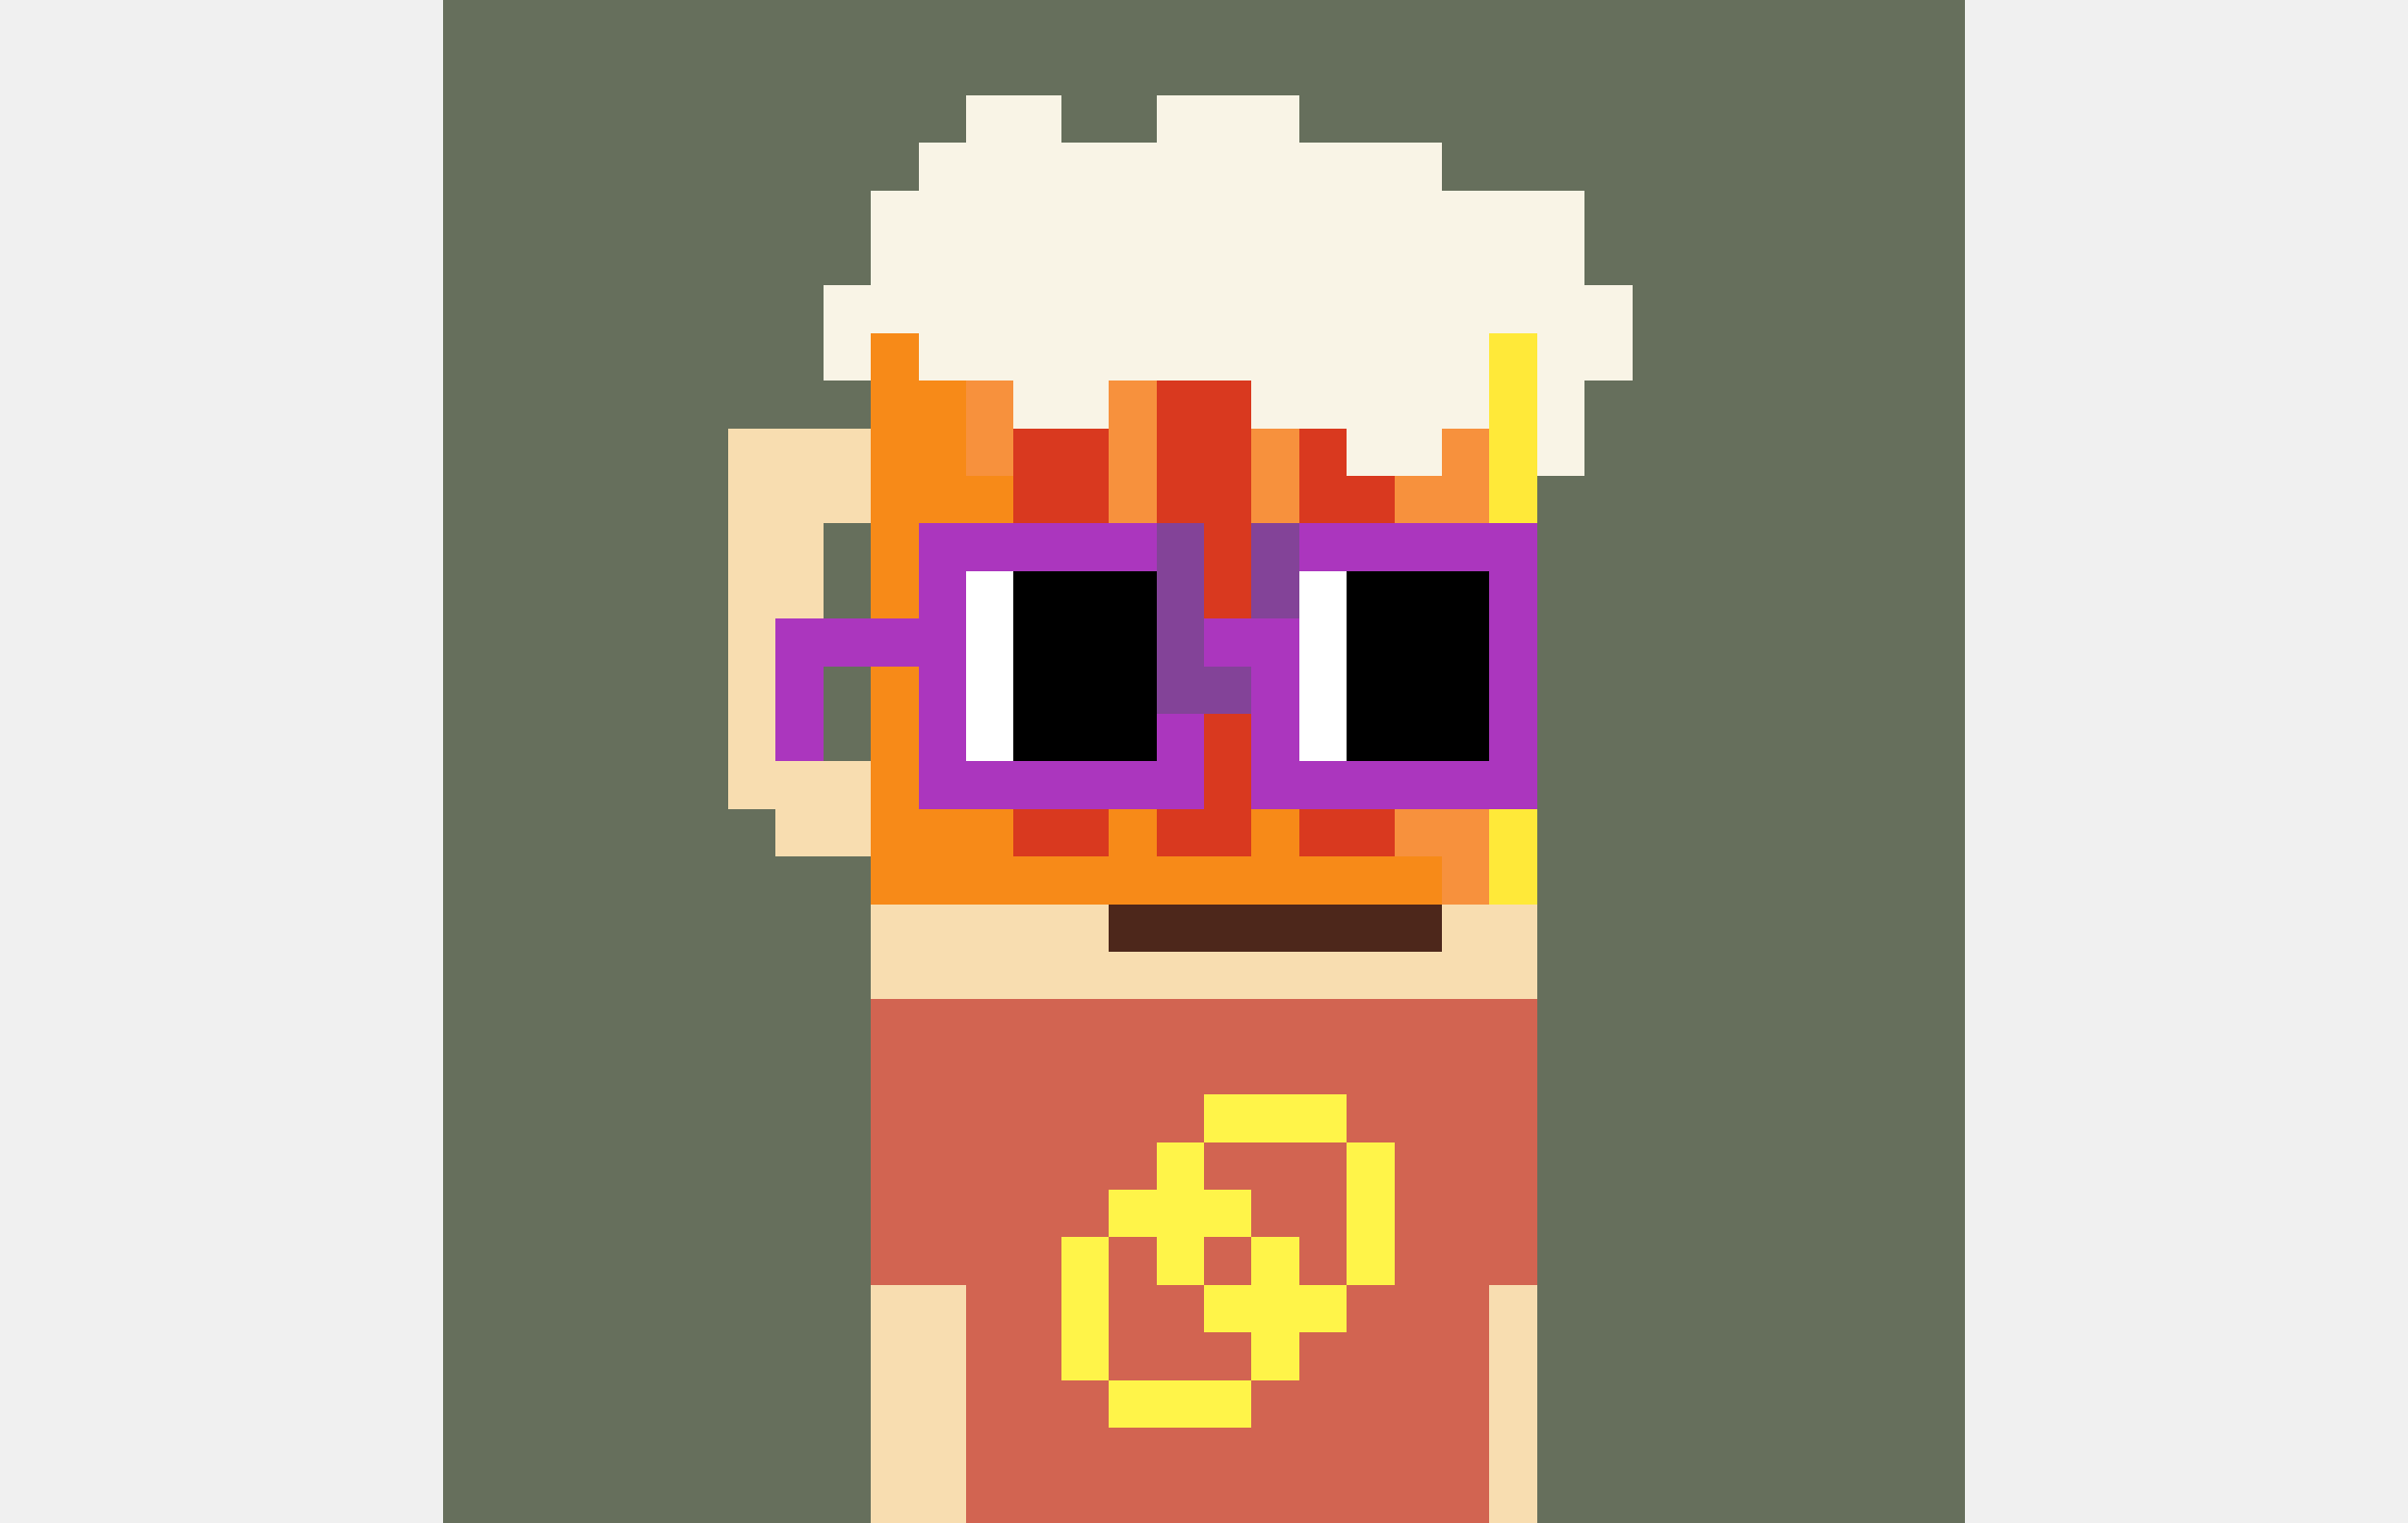
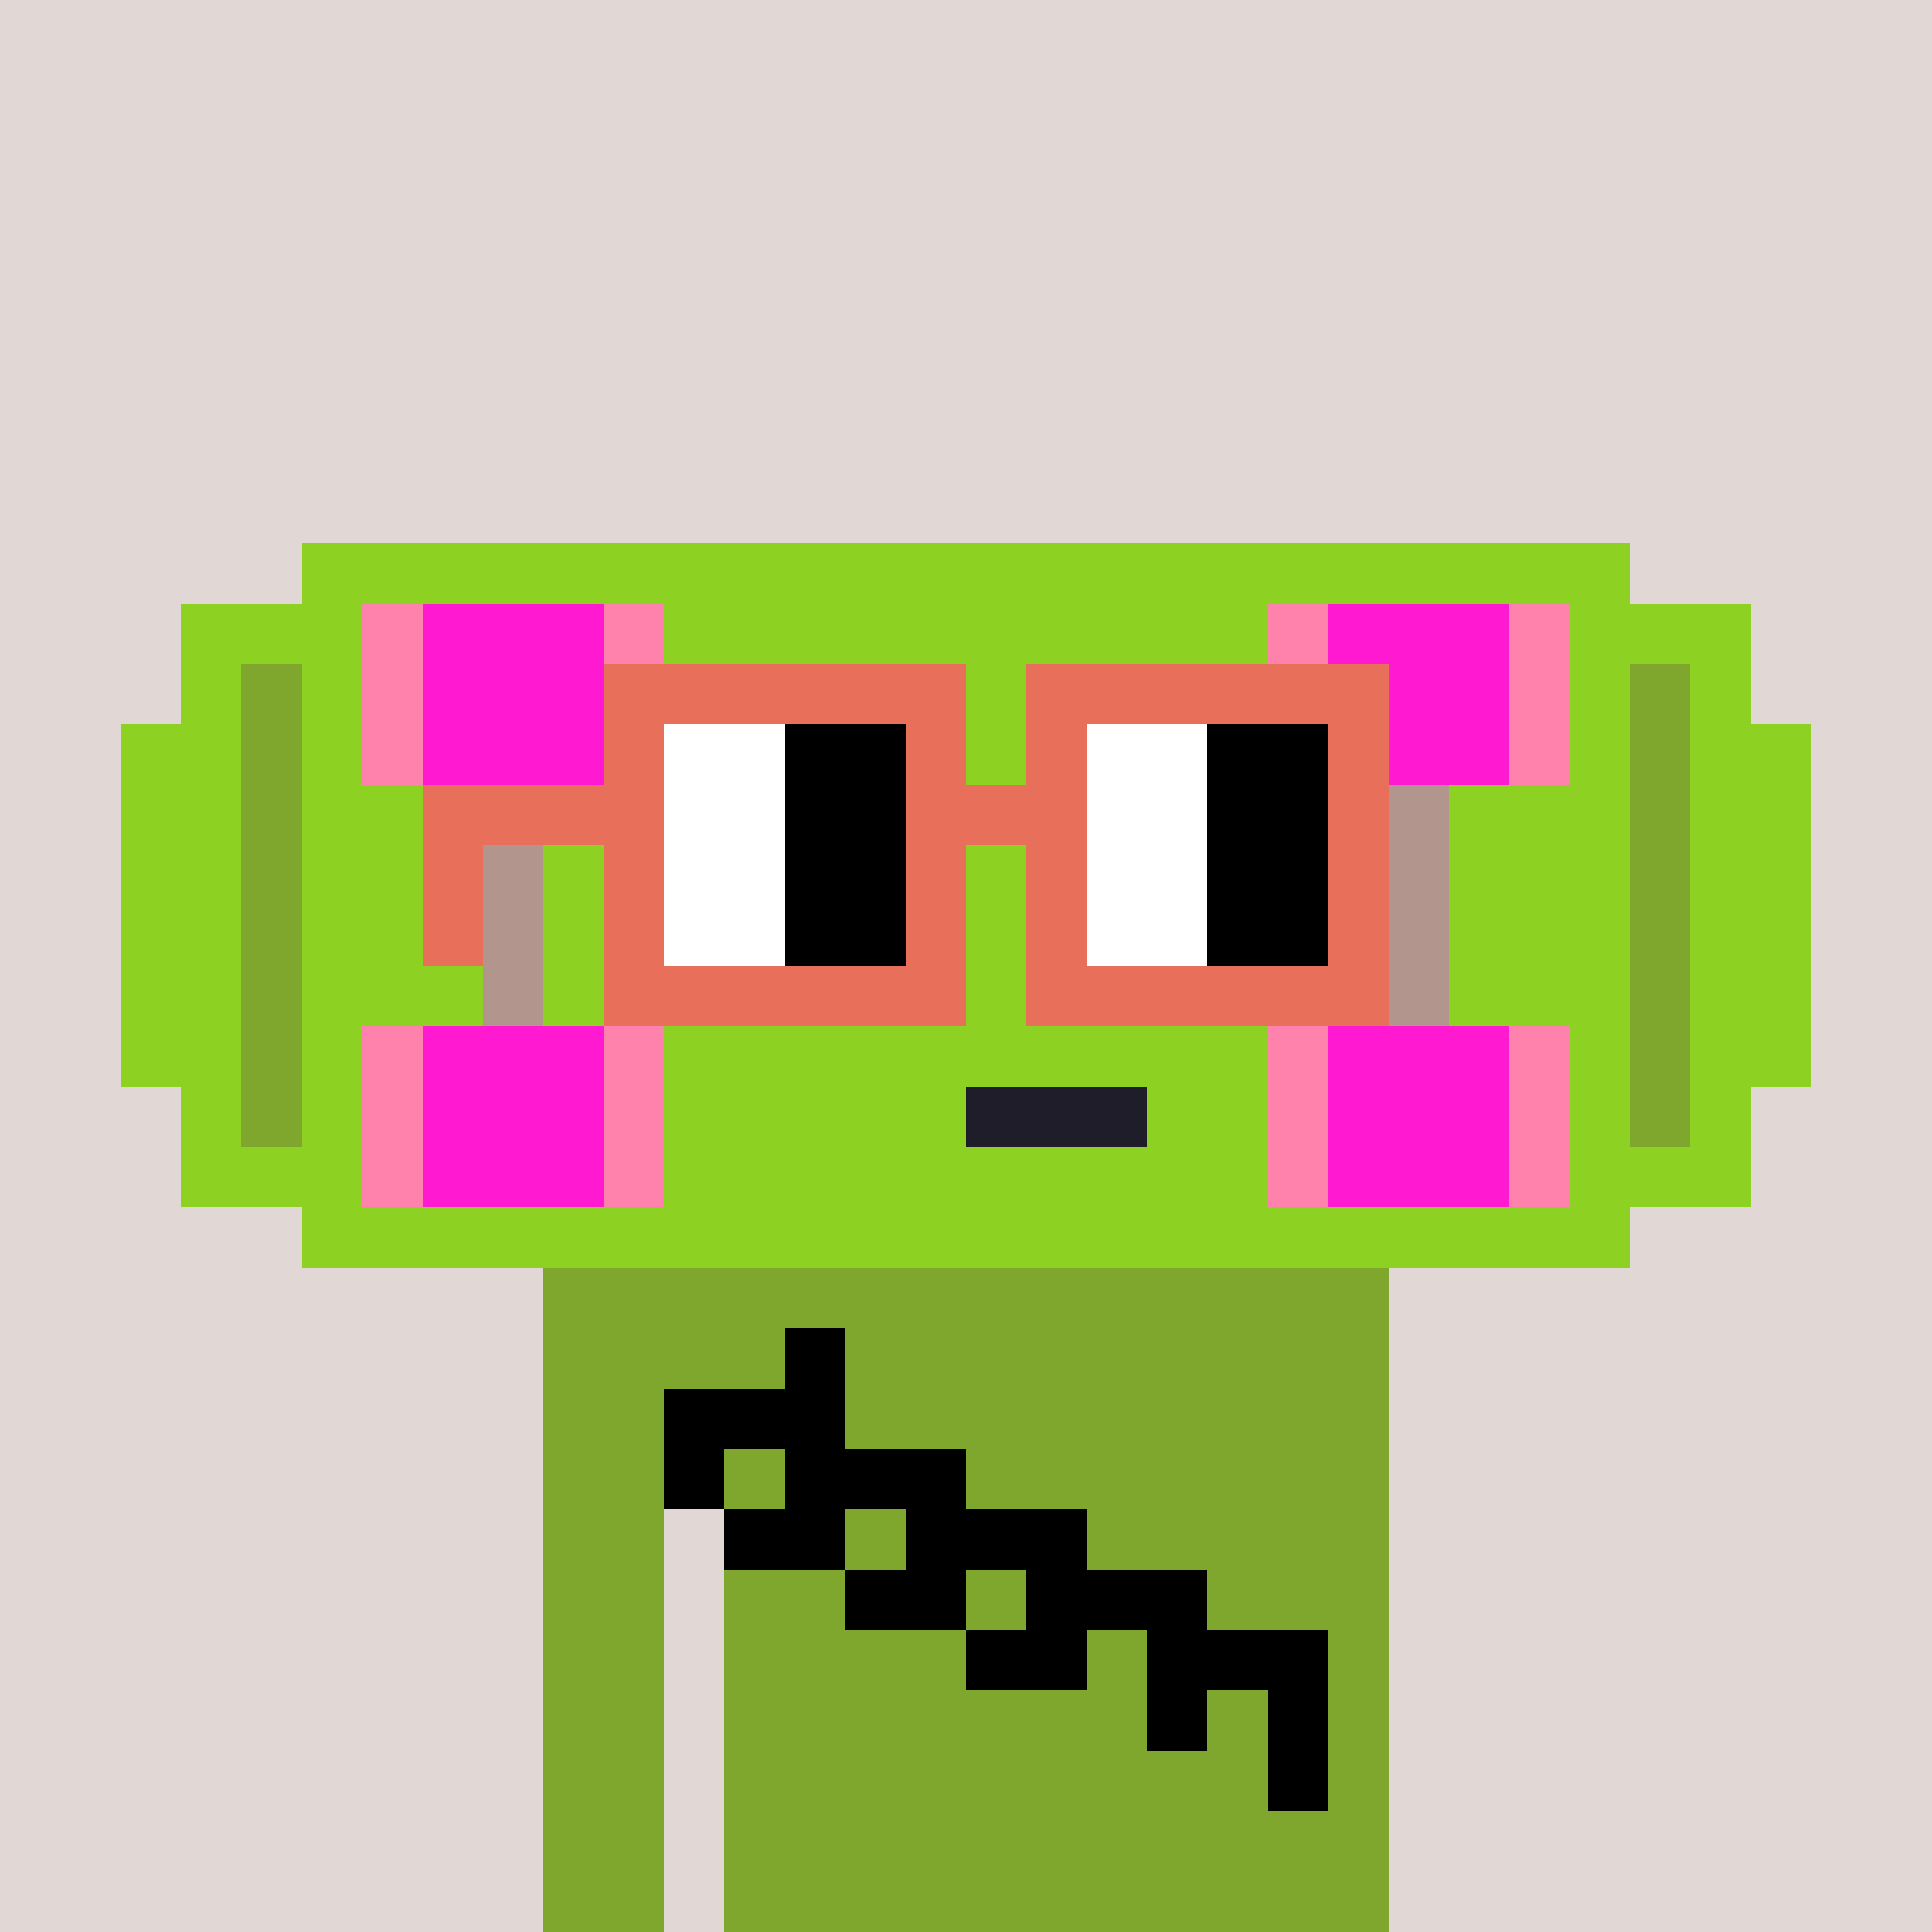
- <svg xmlns="http://www.w3.org/2000/svg" width="1088" height="687.962" viewBox="0 0 320 320" shape-rendering="crispEdges">
-   <rect width="100%" height="100%" fill="#666f5c" />
-   <rect width="140" height="10" x="90" y="210" fill="#d26451" />
-   <rect width="140" height="10" x="90" y="220" fill="#d26451" />
-   <rect width="140" height="10" x="90" y="230" fill="#d26451" />
-   <rect width="140" height="10" x="90" y="240" fill="#d26451" />
-   <rect width="140" height="10" x="90" y="250" fill="#d26451" />
-   <rect width="140" height="10" x="90" y="260" fill="#d26451" />
-   <rect width="140" height="10" x="90" y="270" fill="#d26451" />
-   <rect width="140" height="10" x="90" y="280" fill="#d26451" />
-   <rect width="140" height="10" x="90" y="290" fill="#d26451" />
-   <rect width="140" height="10" x="90" y="300" fill="#d26451" />
-   <rect width="140" height="10" x="90" y="310" fill="#d26451" />
-   <rect width="30" height="10" x="160" y="230" fill="#fff449" />
-   <rect width="10" height="10" x="150" y="240" fill="#fff449" />
-   <rect width="10" height="10" x="190" y="240" fill="#fff449" />
-   <rect width="30" height="10" x="140" y="250" fill="#fff449" />
-   <rect width="10" height="10" x="190" y="250" fill="#fff449" />
-   <rect width="10" height="10" x="130" y="260" fill="#fff449" />
-   <rect width="10" height="10" x="150" y="260" fill="#fff449" />
-   <rect width="10" height="10" x="170" y="260" fill="#fff449" />
-   <rect width="10" height="10" x="190" y="260" fill="#fff449" />
-   <rect width="10" height="10" x="130" y="270" fill="#fff449" />
-   <rect width="30" height="10" x="160" y="270" fill="#fff449" />
-   <rect width="10" height="10" x="130" y="280" fill="#fff449" />
-   <rect width="10" height="10" x="170" y="280" fill="#fff449" />
-   <rect width="30" height="10" x="140" y="290" fill="#fff449" />
-   <rect width="20" height="10" x="110" y="20" fill="#f9f4e6" />
-   <rect width="30" height="10" x="150" y="20" fill="#f9f4e6" />
-   <rect width="110" height="10" x="100" y="30" fill="#f9f4e6" />
-   <rect width="150" height="10" x="90" y="40" fill="#f9f4e6" />
-   <rect width="150" height="10" x="90" y="50" fill="#f9f4e6" />
-   <rect width="170" height="10" x="80" y="60" fill="#f9f4e6" />
-   <rect width="10" height="10" x="80" y="70" fill="#f9f4e6" />
-   <rect width="10" height="10" x="90" y="70" fill="#f78a18" />
-   <rect width="120" height="10" x="100" y="70" fill="#f9f4e6" />
-   <rect width="10" height="10" x="220" y="70" fill="#ffe939" />
-   <rect width="20" height="10" x="230" y="70" fill="#f9f4e6" />
-   <rect width="20" height="10" x="90" y="80" fill="#f78a18" />
-   <rect width="10" height="10" x="110" y="80" fill="#f7913d" />
-   <rect width="20" height="10" x="120" y="80" fill="#f9f4e6" />
-   <rect width="10" height="10" x="140" y="80" fill="#f7913d" />
-   <rect width="20" height="10" x="150" y="80" fill="#d9391f" />
-   <rect width="50" height="10" x="170" y="80" fill="#f9f4e6" />
-   <rect width="10" height="10" x="220" y="80" fill="#ffe939" />
-   <rect width="10" height="10" x="230" y="80" fill="#f9f4e6" />
-   <rect width="30" height="10" x="60" y="90" fill="#f8ddb0" />
-   <rect width="20" height="10" x="90" y="90" fill="#f78a18" />
-   <rect width="10" height="10" x="110" y="90" fill="#f7913d" />
-   <rect width="20" height="10" x="120" y="90" fill="#d9391f" />
-   <rect width="10" height="10" x="140" y="90" fill="#f7913d" />
-   <rect width="20" height="10" x="150" y="90" fill="#d9391f" />
-   <rect width="10" height="10" x="170" y="90" fill="#f7913d" />
-   <rect width="10" height="10" x="180" y="90" fill="#d9391f" />
-   <rect width="20" height="10" x="190" y="90" fill="#f9f4e6" />
-   <rect width="10" height="10" x="210" y="90" fill="#f7913d" />
-   <rect width="10" height="10" x="220" y="90" fill="#ffe939" />
-   <rect width="10" height="10" x="230" y="90" fill="#f9f4e6" />
-   <rect width="30" height="10" x="60" y="100" fill="#f8ddb0" />
-   <rect width="30" height="10" x="90" y="100" fill="#f78a18" />
-   <rect width="20" height="10" x="120" y="100" fill="#d9391f" />
-   <rect width="10" height="10" x="140" y="100" fill="#f7913d" />
-   <rect width="20" height="10" x="150" y="100" fill="#d9391f" />
-   <rect width="10" height="10" x="170" y="100" fill="#f7913d" />
-   <rect width="20" height="10" x="180" y="100" fill="#d9391f" />
-   <rect width="20" height="10" x="200" y="100" fill="#f7913d" />
-   <rect width="10" height="10" x="220" y="100" fill="#ffe939" />
-   <rect width="20" height="10" x="60" y="110" fill="#f8ddb0" />
-   <rect width="30" height="10" x="90" y="110" fill="#f78a18" />
-   <rect width="20" height="10" x="120" y="110" fill="#d9391f" />
-   <rect width="10" height="10" x="140" y="110" fill="#f7913d" />
-   <rect width="20" height="10" x="150" y="110" fill="#d9391f" />
-   <rect width="10" height="10" x="170" y="110" fill="#f7913d" />
-   <rect width="20" height="10" x="180" y="110" fill="#d9391f" />
-   <rect width="20" height="10" x="200" y="110" fill="#f7913d" />
-   <rect width="10" height="10" x="220" y="110" fill="#ffe939" />
-   <rect width="20" height="10" x="60" y="120" fill="#f8ddb0" />
-   <rect width="30" height="10" x="90" y="120" fill="#f78a18" />
-   <rect width="20" height="10" x="120" y="120" fill="#d9391f" />
-   <rect width="10" height="10" x="140" y="120" fill="#f7913d" />
-   <rect width="20" height="10" x="150" y="120" fill="#d9391f" />
-   <rect width="10" height="10" x="170" y="120" fill="#f7913d" />
-   <rect width="20" height="10" x="180" y="120" fill="#d9391f" />
-   <rect width="20" height="10" x="200" y="120" fill="#f7913d" />
-   <rect width="10" height="10" x="220" y="120" fill="#ffe939" />
-   <rect width="20" height="10" x="60" y="130" fill="#f8ddb0" />
-   <rect width="30" height="10" x="90" y="130" fill="#f78a18" />
-   <rect width="20" height="10" x="120" y="130" fill="#d9391f" />
-   <rect width="10" height="10" x="140" y="130" fill="#f7913d" />
-   <rect width="20" height="10" x="150" y="130" fill="#d9391f" />
-   <rect width="10" height="10" x="170" y="130" fill="#f7913d" />
-   <rect width="20" height="10" x="180" y="130" fill="#d9391f" />
-   <rect width="20" height="10" x="200" y="130" fill="#f7913d" />
-   <rect width="10" height="10" x="220" y="130" fill="#ffe939" />
-   <rect width="20" height="10" x="60" y="140" fill="#f8ddb0" />
-   <rect width="30" height="10" x="90" y="140" fill="#f78a18" />
-   <rect width="20" height="10" x="120" y="140" fill="#d9391f" />
-   <rect width="10" height="10" x="140" y="140" fill="#f78a18" />
-   <rect width="20" height="10" x="150" y="140" fill="#d9391f" />
-   <rect width="10" height="10" x="170" y="140" fill="#f7913d" />
-   <rect width="20" height="10" x="180" y="140" fill="#d9391f" />
-   <rect width="20" height="10" x="200" y="140" fill="#f7913d" />
-   <rect width="10" height="10" x="220" y="140" fill="#ffe939" />
-   <rect width="20" height="10" x="60" y="150" fill="#f8ddb0" />
-   <rect width="30" height="10" x="90" y="150" fill="#f78a18" />
-   <rect width="20" height="10" x="120" y="150" fill="#d9391f" />
-   <rect width="10" height="10" x="140" y="150" fill="#f78a18" />
-   <rect width="20" height="10" x="150" y="150" fill="#d9391f" />
-   <rect width="10" height="10" x="170" y="150" fill="#f7913d" />
-   <rect width="20" height="10" x="180" y="150" fill="#d9391f" />
-   <rect width="20" height="10" x="200" y="150" fill="#f7913d" />
-   <rect width="10" height="10" x="220" y="150" fill="#ffe939" />
-   <rect width="30" height="10" x="60" y="160" fill="#f8ddb0" />
-   <rect width="30" height="10" x="90" y="160" fill="#f78a18" />
-   <rect width="20" height="10" x="120" y="160" fill="#d9391f" />
-   <rect width="10" height="10" x="140" y="160" fill="#f78a18" />
-   <rect width="20" height="10" x="150" y="160" fill="#d9391f" />
-   <rect width="10" height="10" x="170" y="160" fill="#f7913d" />
-   <rect width="20" height="10" x="180" y="160" fill="#d9391f" />
-   <rect width="20" height="10" x="200" y="160" fill="#f7913d" />
-   <rect width="10" height="10" x="220" y="160" fill="#ffe939" />
-   <rect width="20" height="10" x="70" y="170" fill="#f8ddb0" />
-   <rect width="30" height="10" x="90" y="170" fill="#f78a18" />
-   <rect width="20" height="10" x="120" y="170" fill="#d9391f" />
-   <rect width="10" height="10" x="140" y="170" fill="#f78a18" />
-   <rect width="20" height="10" x="150" y="170" fill="#d9391f" />
-   <rect width="10" height="10" x="170" y="170" fill="#f78a18" />
-   <rect width="20" height="10" x="180" y="170" fill="#d9391f" />
-   <rect width="20" height="10" x="200" y="170" fill="#f7913d" />
-   <rect width="10" height="10" x="220" y="170" fill="#ffe939" />
-   <rect width="120" height="10" x="90" y="180" fill="#f78a18" />
-   <rect width="10" height="10" x="210" y="180" fill="#f7913d" />
-   <rect width="10" height="10" x="220" y="180" fill="#ffe939" />
-   <rect width="50" height="10" x="90" y="190" fill="#f8ddb0" />
-   <rect width="70" height="10" x="140" y="190" fill="#4d271b" />
-   <rect width="20" height="10" x="210" y="190" fill="#f8ddb0" />
-   <rect width="140" height="10" x="90" y="200" fill="#f8ddb0" />
-   <rect width="20" height="10" x="90" y="270" fill="#f8ddb0" />
-   <rect width="10" height="10" x="220" y="270" fill="#f8ddb0" />
-   <rect width="20" height="10" x="90" y="280" fill="#f8ddb0" />
-   <rect width="10" height="10" x="220" y="280" fill="#f8ddb0" />
-   <rect width="20" height="10" x="90" y="290" fill="#f8ddb0" />
-   <rect width="10" height="10" x="220" y="290" fill="#f8ddb0" />
-   <rect width="20" height="10" x="90" y="300" fill="#f8ddb0" />
-   <rect width="10" height="10" x="220" y="300" fill="#f8ddb0" />
-   <rect width="20" height="10" x="90" y="310" fill="#f8ddb0" />
-   <rect width="10" height="10" x="220" y="310" fill="#f8ddb0" />
-   <rect width="50" height="10" x="100" y="110" fill="#ab36be" />
-   <rect width="10" height="10" x="150" y="110" fill="#834398" />
-   <rect width="10" height="10" x="170" y="110" fill="#834398" />
-   <rect width="50" height="10" x="180" y="110" fill="#ab36be" />
-   <rect width="10" height="10" x="100" y="120" fill="#ab36be" />
-   <rect width="10" height="10" x="110" y="120" fill="#ffffff" />
-   <rect width="30" height="10" x="120" y="120" fill="#000000" />
-   <rect width="10" height="10" x="150" y="120" fill="#834398" />
-   <rect width="10" height="10" x="170" y="120" fill="#834398" />
-   <rect width="10" height="10" x="180" y="120" fill="#ffffff" />
-   <rect width="30" height="10" x="190" y="120" fill="#000000" />
-   <rect width="10" height="10" x="220" y="120" fill="#ab36be" />
-   <rect width="40" height="10" x="70" y="130" fill="#ab36be" />
-   <rect width="10" height="10" x="110" y="130" fill="#ffffff" />
-   <rect width="30" height="10" x="120" y="130" fill="#000000" />
-   <rect width="10" height="10" x="150" y="130" fill="#834398" />
-   <rect width="20" height="10" x="160" y="130" fill="#ab36be" />
-   <rect width="10" height="10" x="180" y="130" fill="#ffffff" />
-   <rect width="30" height="10" x="190" y="130" fill="#000000" />
-   <rect width="10" height="10" x="220" y="130" fill="#ab36be" />
-   <rect width="10" height="10" x="70" y="140" fill="#ab36be" />
-   <rect width="10" height="10" x="100" y="140" fill="#ab36be" />
-   <rect width="10" height="10" x="110" y="140" fill="#ffffff" />
-   <rect width="30" height="10" x="120" y="140" fill="#000000" />
-   <rect width="20" height="10" x="150" y="140" fill="#834398" />
-   <rect width="10" height="10" x="170" y="140" fill="#ab36be" />
-   <rect width="10" height="10" x="180" y="140" fill="#ffffff" />
-   <rect width="30" height="10" x="190" y="140" fill="#000000" />
-   <rect width="10" height="10" x="220" y="140" fill="#ab36be" />
-   <rect width="10" height="10" x="70" y="150" fill="#ab36be" />
-   <rect width="10" height="10" x="100" y="150" fill="#ab36be" />
-   <rect width="10" height="10" x="110" y="150" fill="#ffffff" />
-   <rect width="30" height="10" x="120" y="150" fill="#000000" />
-   <rect width="10" height="10" x="150" y="150" fill="#ab36be" />
-   <rect width="10" height="10" x="170" y="150" fill="#ab36be" />
-   <rect width="10" height="10" x="180" y="150" fill="#ffffff" />
-   <rect width="30" height="10" x="190" y="150" fill="#000000" />
-   <rect width="10" height="10" x="220" y="150" fill="#ab36be" />
-   <rect width="60" height="10" x="100" y="160" fill="#ab36be" />
-   <rect width="60" height="10" x="170" y="160" fill="#ab36be" />
+ <svg xmlns="http://www.w3.org/2000/svg" width="320" height="320" viewBox="0 0 320 320" shape-rendering="crispEdges">
+   <rect width="100%" height="100%" fill="#e1d7d5" />
+   <rect width="140" height="10" x="90" y="210" fill="#80a72d" />
+   <rect width="140" height="10" x="90" y="220" fill="#80a72d" />
+   <rect width="140" height="10" x="90" y="230" fill="#80a72d" />
+   <rect width="140" height="10" x="90" y="240" fill="#80a72d" />
+   <rect width="20" height="10" x="90" y="250" fill="#80a72d" />
+   <rect width="110" height="10" x="120" y="250" fill="#80a72d" />
+   <rect width="20" height="10" x="90" y="260" fill="#80a72d" />
+   <rect width="110" height="10" x="120" y="260" fill="#80a72d" />
+   <rect width="20" height="10" x="90" y="270" fill="#80a72d" />
+   <rect width="110" height="10" x="120" y="270" fill="#80a72d" />
+   <rect width="20" height="10" x="90" y="280" fill="#80a72d" />
+   <rect width="110" height="10" x="120" y="280" fill="#80a72d" />
+   <rect width="20" height="10" x="90" y="290" fill="#80a72d" />
+   <rect width="110" height="10" x="120" y="290" fill="#80a72d" />
+   <rect width="20" height="10" x="90" y="300" fill="#80a72d" />
+   <rect width="110" height="10" x="120" y="300" fill="#80a72d" />
+   <rect width="20" height="10" x="90" y="310" fill="#80a72d" />
+   <rect width="110" height="10" x="120" y="310" fill="#80a72d" />
+   <rect width="10" height="10" x="130" y="220" fill="#000000" />
+   <rect width="30" height="10" x="110" y="230" fill="#000000" />
+   <rect width="10" height="10" x="110" y="240" fill="#000000" />
+   <rect width="30" height="10" x="130" y="240" fill="#000000" />
+   <rect width="20" height="10" x="120" y="250" fill="#000000" />
+   <rect width="30" height="10" x="150" y="250" fill="#000000" />
+   <rect width="20" height="10" x="140" y="260" fill="#000000" />
+   <rect width="30" height="10" x="170" y="260" fill="#000000" />
+   <rect width="20" height="10" x="160" y="270" fill="#000000" />
+   <rect width="30" height="10" x="190" y="270" fill="#000000" />
+   <rect width="10" height="10" x="190" y="280" fill="#000000" />
+   <rect width="10" height="10" x="210" y="280" fill="#000000" />
+   <rect width="10" height="10" x="210" y="290" fill="#000000" />
+   <rect width="220" height="10" x="50" y="90" fill="#8dd122" />
+   <rect width="30" height="10" x="30" y="100" fill="#8dd122" />
+   <rect width="10" height="10" x="60" y="100" fill="#ff82ad" />
+   <rect width="30" height="10" x="70" y="100" fill="#ff1ad2" />
+   <rect width="10" height="10" x="100" y="100" fill="#ff82ad" />
+   <rect width="100" height="10" x="110" y="100" fill="#8dd122" />
+   <rect width="10" height="10" x="210" y="100" fill="#ff82ad" />
+   <rect width="30" height="10" x="220" y="100" fill="#ff1ad2" />
+   <rect width="10" height="10" x="250" y="100" fill="#ff82ad" />
+   <rect width="30" height="10" x="260" y="100" fill="#8dd122" />
+   <rect width="10" height="10" x="30" y="110" fill="#8dd122" />
+   <rect width="10" height="10" x="40" y="110" fill="#80a72d" />
+   <rect width="10" height="10" x="50" y="110" fill="#8dd122" />
+   <rect width="10" height="10" x="60" y="110" fill="#ff82ad" />
+   <rect width="30" height="10" x="70" y="110" fill="#ff1ad2" />
+   <rect width="10" height="10" x="100" y="110" fill="#ff82ad" />
+   <rect width="100" height="10" x="110" y="110" fill="#8dd122" />
+   <rect width="10" height="10" x="210" y="110" fill="#ff82ad" />
+   <rect width="30" height="10" x="220" y="110" fill="#ff1ad2" />
+   <rect width="10" height="10" x="250" y="110" fill="#ff82ad" />
+   <rect width="10" height="10" x="260" y="110" fill="#8dd122" />
+   <rect width="10" height="10" x="270" y="110" fill="#80a72d" />
+   <rect width="10" height="10" x="280" y="110" fill="#8dd122" />
+   <rect width="20" height="10" x="20" y="120" fill="#8dd122" />
+   <rect width="10" height="10" x="40" y="120" fill="#80a72d" />
+   <rect width="10" height="10" x="50" y="120" fill="#8dd122" />
+   <rect width="10" height="10" x="60" y="120" fill="#ff82ad" />
+   <rect width="30" height="10" x="70" y="120" fill="#ff1ad2" />
+   <rect width="10" height="10" x="100" y="120" fill="#ff82ad" />
+   <rect width="100" height="10" x="110" y="120" fill="#8dd122" />
+   <rect width="10" height="10" x="210" y="120" fill="#ff82ad" />
+   <rect width="30" height="10" x="220" y="120" fill="#ff1ad2" />
+   <rect width="10" height="10" x="250" y="120" fill="#ff82ad" />
+   <rect width="10" height="10" x="260" y="120" fill="#8dd122" />
+   <rect width="10" height="10" x="270" y="120" fill="#80a72d" />
+   <rect width="20" height="10" x="280" y="120" fill="#8dd122" />
+   <rect width="20" height="10" x="20" y="130" fill="#8dd122" />
+   <rect width="10" height="10" x="40" y="130" fill="#80a72d" />
+   <rect width="30" height="10" x="50" y="130" fill="#8dd122" />
+   <rect width="10" height="10" x="80" y="130" fill="#b2958d" />
+   <rect width="140" height="10" x="90" y="130" fill="#8dd122" />
+   <rect width="10" height="10" x="230" y="130" fill="#b2958d" />
+   <rect width="30" height="10" x="240" y="130" fill="#8dd122" />
+   <rect width="10" height="10" x="270" y="130" fill="#80a72d" />
+   <rect width="20" height="10" x="280" y="130" fill="#8dd122" />
+   <rect width="20" height="10" x="20" y="140" fill="#8dd122" />
+   <rect width="10" height="10" x="40" y="140" fill="#80a72d" />
+   <rect width="30" height="10" x="50" y="140" fill="#8dd122" />
+   <rect width="10" height="10" x="80" y="140" fill="#b2958d" />
+   <rect width="140" height="10" x="90" y="140" fill="#8dd122" />
+   <rect width="10" height="10" x="230" y="140" fill="#b2958d" />
+   <rect width="30" height="10" x="240" y="140" fill="#8dd122" />
+   <rect width="10" height="10" x="270" y="140" fill="#80a72d" />
+   <rect width="20" height="10" x="280" y="140" fill="#8dd122" />
+   <rect width="20" height="10" x="20" y="150" fill="#8dd122" />
+   <rect width="10" height="10" x="40" y="150" fill="#80a72d" />
+   <rect width="30" height="10" x="50" y="150" fill="#8dd122" />
+   <rect width="10" height="10" x="80" y="150" fill="#b2958d" />
+   <rect width="140" height="10" x="90" y="150" fill="#8dd122" />
+   <rect width="10" height="10" x="230" y="150" fill="#b2958d" />
+   <rect width="30" height="10" x="240" y="150" fill="#8dd122" />
+   <rect width="10" height="10" x="270" y="150" fill="#80a72d" />
+   <rect width="20" height="10" x="280" y="150" fill="#8dd122" />
+   <rect width="20" height="10" x="20" y="160" fill="#8dd122" />
+   <rect width="10" height="10" x="40" y="160" fill="#80a72d" />
+   <rect width="30" height="10" x="50" y="160" fill="#8dd122" />
+   <rect width="10" height="10" x="80" y="160" fill="#b2958d" />
+   <rect width="140" height="10" x="90" y="160" fill="#8dd122" />
+   <rect width="10" height="10" x="230" y="160" fill="#b2958d" />
+   <rect width="30" height="10" x="240" y="160" fill="#8dd122" />
+   <rect width="10" height="10" x="270" y="160" fill="#80a72d" />
+   <rect width="20" height="10" x="280" y="160" fill="#8dd122" />
+   <rect width="20" height="10" x="20" y="170" fill="#8dd122" />
+   <rect width="10" height="10" x="40" y="170" fill="#80a72d" />
+   <rect width="10" height="10" x="50" y="170" fill="#8dd122" />
+   <rect width="10" height="10" x="60" y="170" fill="#ff82ad" />
+   <rect width="30" height="10" x="70" y="170" fill="#ff1ad2" />
+   <rect width="10" height="10" x="100" y="170" fill="#ff82ad" />
+   <rect width="100" height="10" x="110" y="170" fill="#8dd122" />
+   <rect width="10" height="10" x="210" y="170" fill="#ff82ad" />
+   <rect width="30" height="10" x="220" y="170" fill="#ff1ad2" />
+   <rect width="10" height="10" x="250" y="170" fill="#ff82ad" />
+   <rect width="10" height="10" x="260" y="170" fill="#8dd122" />
+   <rect width="10" height="10" x="270" y="170" fill="#80a72d" />
+   <rect width="20" height="10" x="280" y="170" fill="#8dd122" />
+   <rect width="10" height="10" x="30" y="180" fill="#8dd122" />
+   <rect width="10" height="10" x="40" y="180" fill="#80a72d" />
+   <rect width="10" height="10" x="50" y="180" fill="#8dd122" />
+   <rect width="10" height="10" x="60" y="180" fill="#ff82ad" />
+   <rect width="30" height="10" x="70" y="180" fill="#ff1ad2" />
+   <rect width="10" height="10" x="100" y="180" fill="#ff82ad" />
+   <rect width="50" height="10" x="110" y="180" fill="#8dd122" />
+   <rect width="30" height="10" x="160" y="180" fill="#1f1d29" />
+   <rect width="20" height="10" x="190" y="180" fill="#8dd122" />
+   <rect width="10" height="10" x="210" y="180" fill="#ff82ad" />
+   <rect width="30" height="10" x="220" y="180" fill="#ff1ad2" />
+   <rect width="10" height="10" x="250" y="180" fill="#ff82ad" />
+   <rect width="10" height="10" x="260" y="180" fill="#8dd122" />
+   <rect width="10" height="10" x="270" y="180" fill="#80a72d" />
+   <rect width="10" height="10" x="280" y="180" fill="#8dd122" />
+   <rect width="30" height="10" x="30" y="190" fill="#8dd122" />
+   <rect width="10" height="10" x="60" y="190" fill="#ff82ad" />
+   <rect width="30" height="10" x="70" y="190" fill="#ff1ad2" />
+   <rect width="10" height="10" x="100" y="190" fill="#ff82ad" />
+   <rect width="100" height="10" x="110" y="190" fill="#8dd122" />
+   <rect width="10" height="10" x="210" y="190" fill="#ff82ad" />
+   <rect width="30" height="10" x="220" y="190" fill="#ff1ad2" />
+   <rect width="10" height="10" x="250" y="190" fill="#ff82ad" />
+   <rect width="30" height="10" x="260" y="190" fill="#8dd122" />
+   <rect width="220" height="10" x="50" y="200" fill="#8dd122" />
+   <rect width="60" height="10" x="100" y="110" fill="#e8705b" />
+   <rect width="60" height="10" x="170" y="110" fill="#e8705b" />
+   <rect width="10" height="10" x="100" y="120" fill="#e8705b" />
+   <rect width="20" height="10" x="110" y="120" fill="#ffffff" />
+   <rect width="20" height="10" x="130" y="120" fill="#000000" />
+   <rect width="10" height="10" x="150" y="120" fill="#e8705b" />
+   <rect width="10" height="10" x="170" y="120" fill="#e8705b" />
+   <rect width="20" height="10" x="180" y="120" fill="#ffffff" />
+   <rect width="20" height="10" x="200" y="120" fill="#000000" />
+   <rect width="10" height="10" x="220" y="120" fill="#e8705b" />
+   <rect width="40" height="10" x="70" y="130" fill="#e8705b" />
+   <rect width="20" height="10" x="110" y="130" fill="#ffffff" />
+   <rect width="20" height="10" x="130" y="130" fill="#000000" />
+   <rect width="30" height="10" x="150" y="130" fill="#e8705b" />
+   <rect width="20" height="10" x="180" y="130" fill="#ffffff" />
+   <rect width="20" height="10" x="200" y="130" fill="#000000" />
+   <rect width="10" height="10" x="220" y="130" fill="#e8705b" />
+   <rect width="10" height="10" x="70" y="140" fill="#e8705b" />
+   <rect width="10" height="10" x="100" y="140" fill="#e8705b" />
+   <rect width="20" height="10" x="110" y="140" fill="#ffffff" />
+   <rect width="20" height="10" x="130" y="140" fill="#000000" />
+   <rect width="10" height="10" x="150" y="140" fill="#e8705b" />
+   <rect width="10" height="10" x="170" y="140" fill="#e8705b" />
+   <rect width="20" height="10" x="180" y="140" fill="#ffffff" />
+   <rect width="20" height="10" x="200" y="140" fill="#000000" />
+   <rect width="10" height="10" x="220" y="140" fill="#e8705b" />
+   <rect width="10" height="10" x="70" y="150" fill="#e8705b" />
+   <rect width="10" height="10" x="100" y="150" fill="#e8705b" />
+   <rect width="20" height="10" x="110" y="150" fill="#ffffff" />
+   <rect width="20" height="10" x="130" y="150" fill="#000000" />
+   <rect width="10" height="10" x="150" y="150" fill="#e8705b" />
+   <rect width="10" height="10" x="170" y="150" fill="#e8705b" />
+   <rect width="20" height="10" x="180" y="150" fill="#ffffff" />
+   <rect width="20" height="10" x="200" y="150" fill="#000000" />
+   <rect width="10" height="10" x="220" y="150" fill="#e8705b" />
+   <rect width="60" height="10" x="100" y="160" fill="#e8705b" />
+   <rect width="60" height="10" x="170" y="160" fill="#e8705b" />
</svg>
